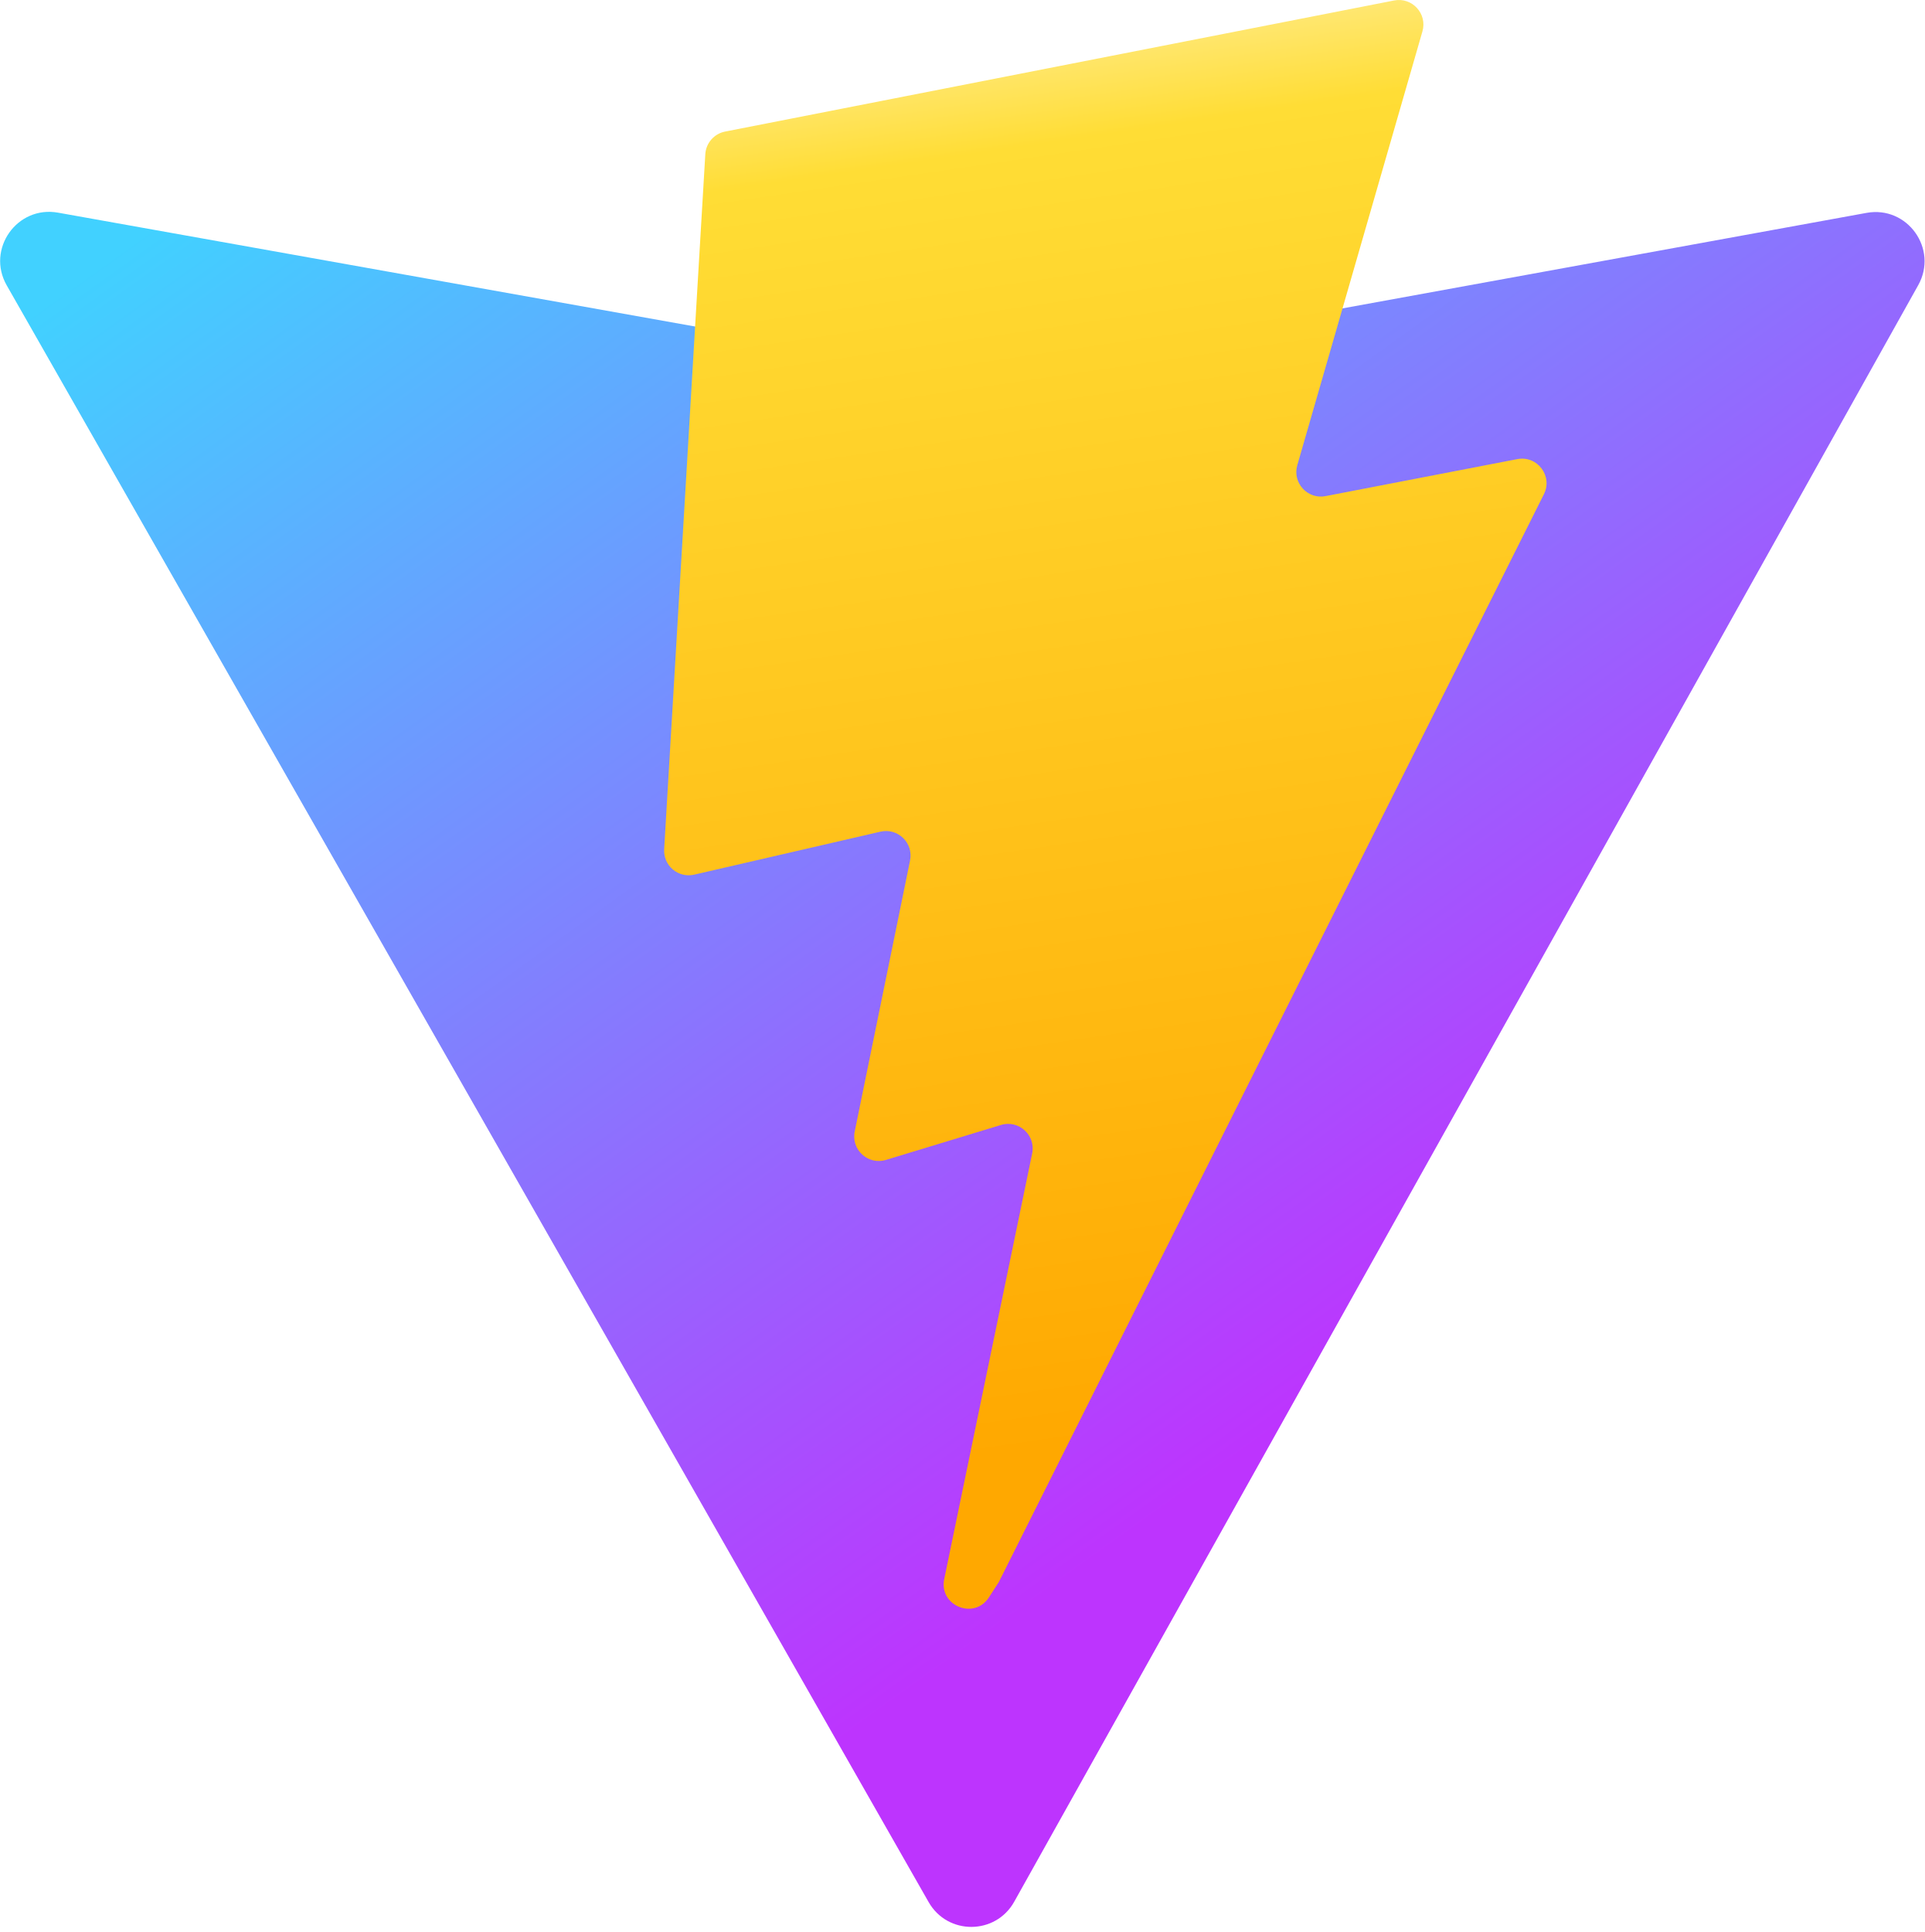
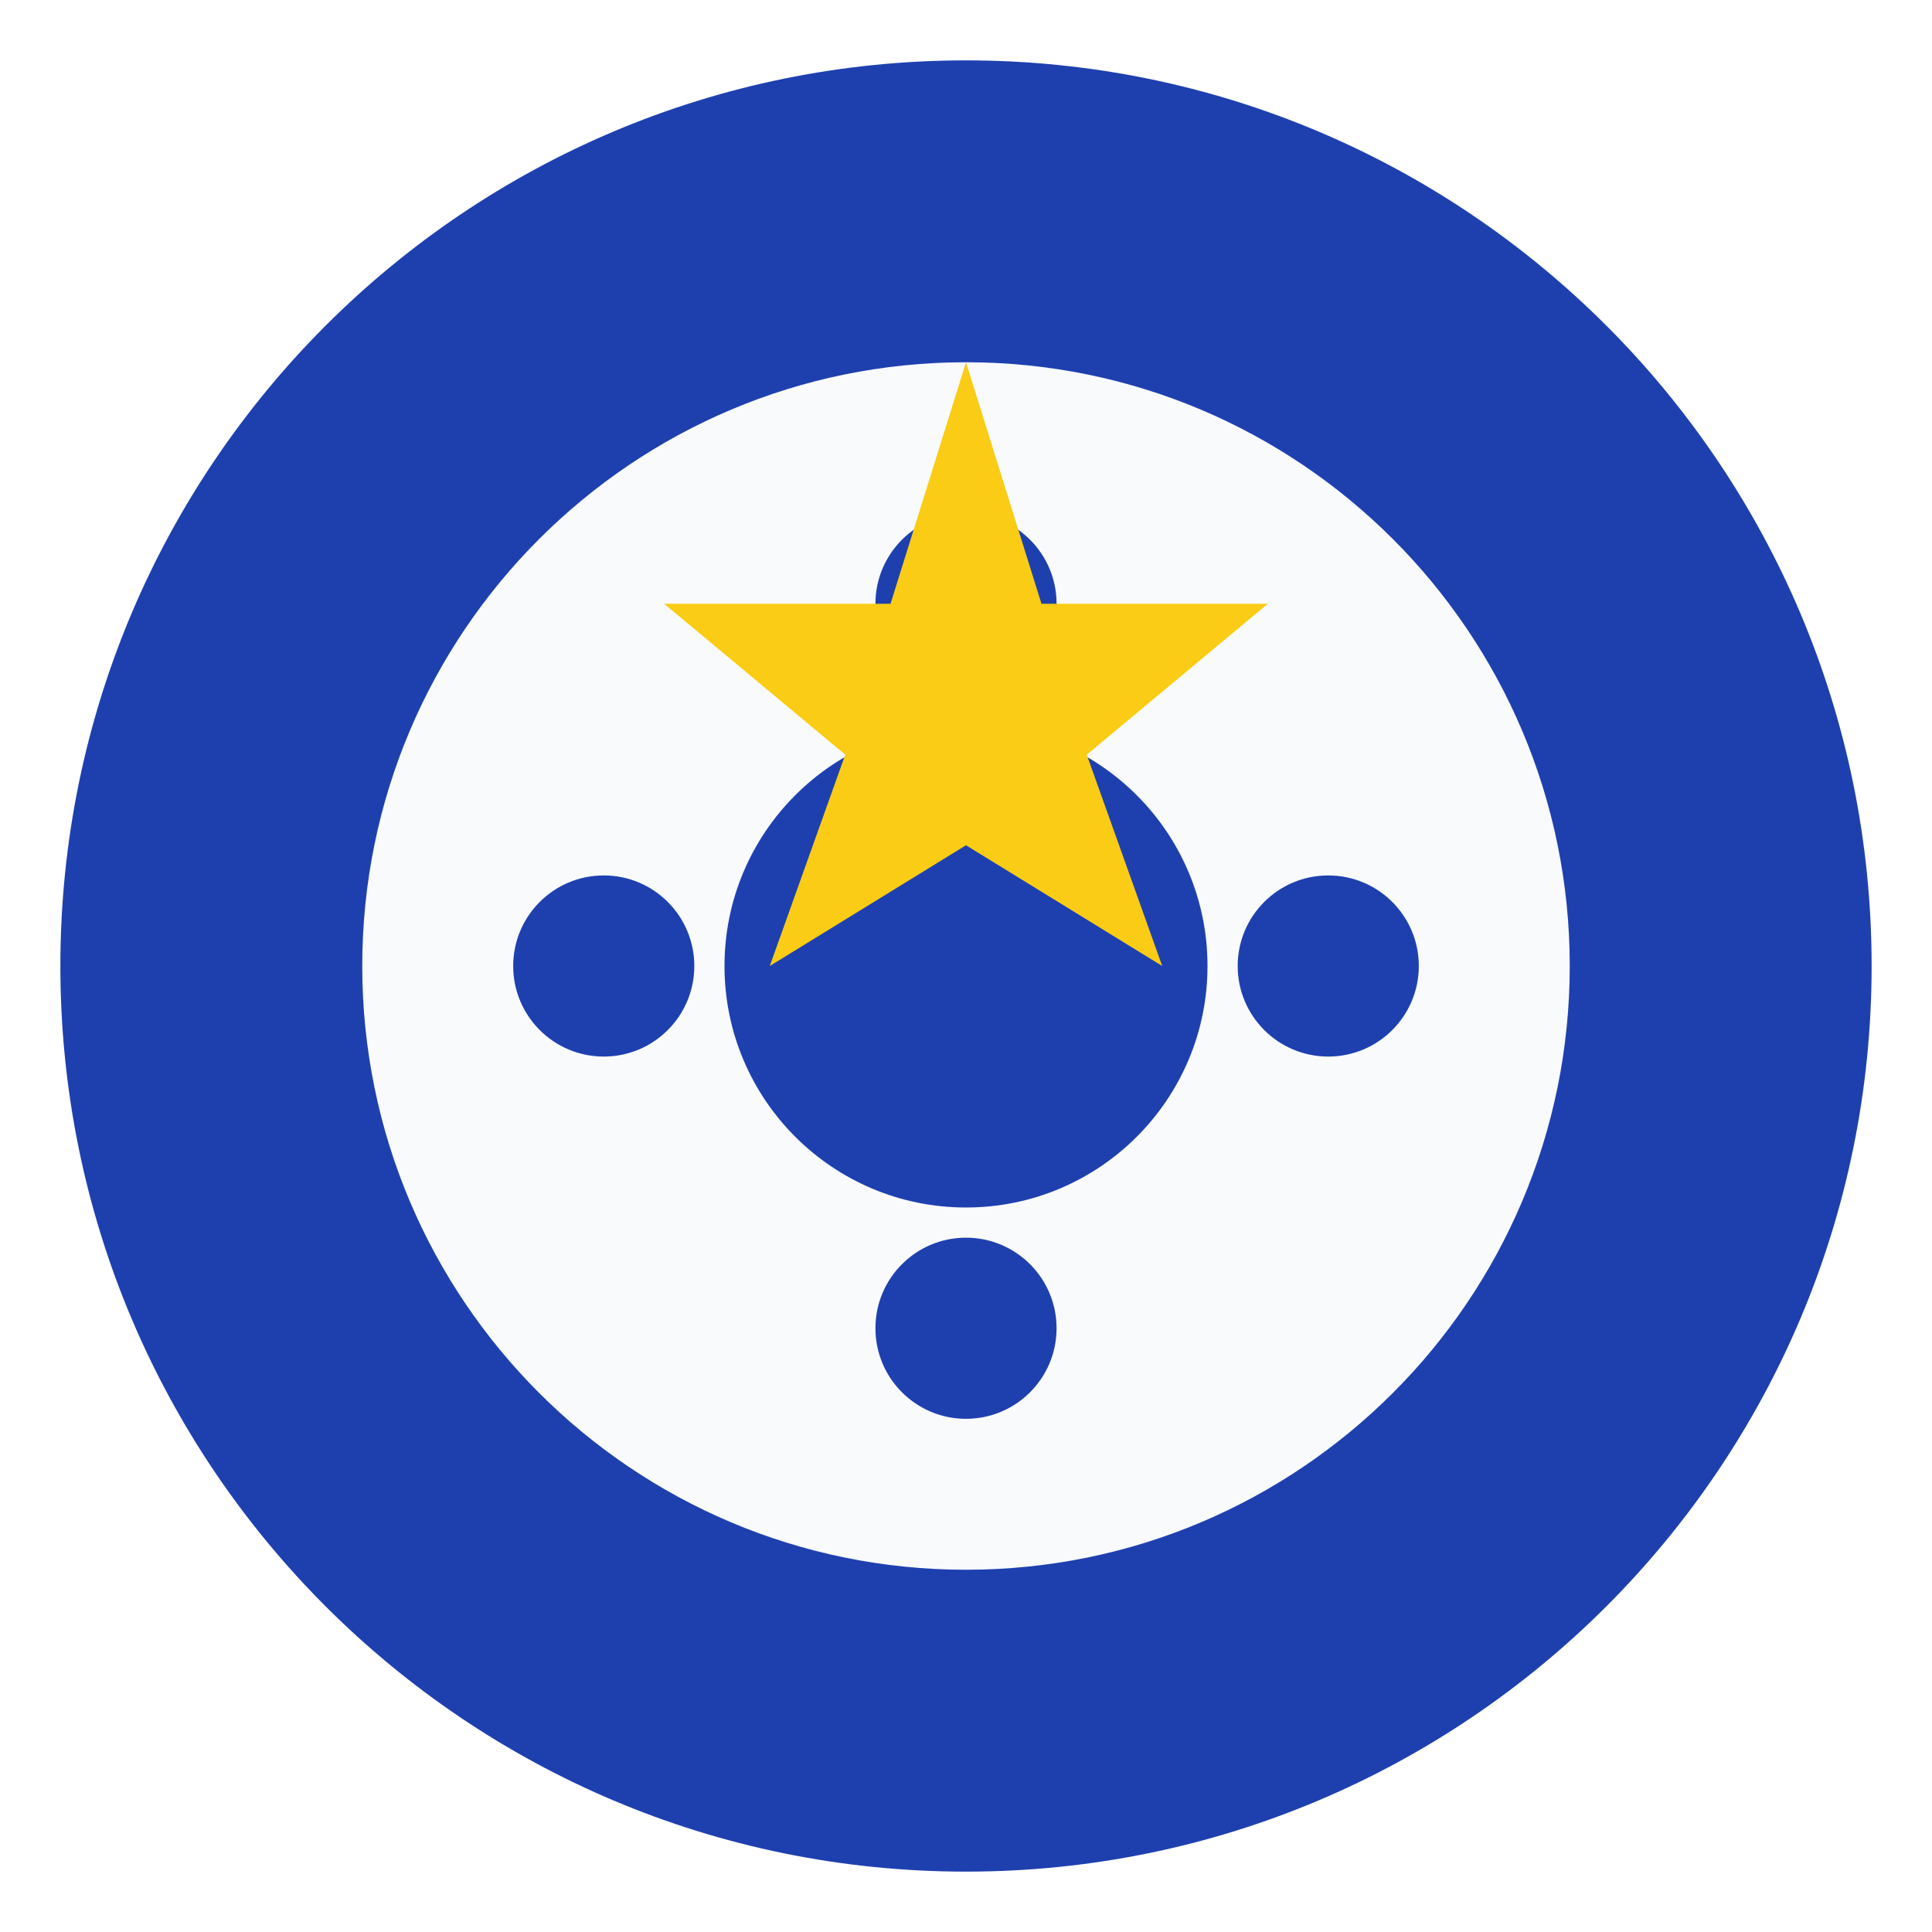
- <svg xmlns="http://www.w3.org/2000/svg" aria-hidden="true" role="img" class="iconify iconify--logos" width="31.88" height="32" preserveAspectRatio="xMidYMid meet" viewBox="0 0 256 257">
-   <defs>
-     <linearGradient id="IconifyId1813088fe1fbc01fb466" x1="-.828%" x2="57.636%" y1="7.652%" y2="78.411%">
-       <stop offset="0%" stop-color="#41D1FF" />
-       <stop offset="100%" stop-color="#BD34FE" />
-     </linearGradient>
-     <linearGradient id="IconifyId1813088fe1fbc01fb467" x1="43.376%" x2="50.316%" y1="2.242%" y2="89.03%">
-       <stop offset="0%" stop-color="#FFEA83" />
-       <stop offset="8.333%" stop-color="#FFDD35" />
-       <stop offset="100%" stop-color="#FFA800" />
-     </linearGradient>
-   </defs>
-   <path fill="url(#IconifyId1813088fe1fbc01fb466)" d="M255.153 37.938L134.897 252.976c-2.483 4.44-8.862 4.466-11.382.048L.875 37.958c-2.746-4.814 1.371-10.646 6.827-9.67l120.385 21.517a6.537 6.537 0 0 0 2.322-.004l117.867-21.483c5.438-.991 9.574 4.796 6.877 9.62Z" />
-   <path fill="url(#IconifyId1813088fe1fbc01fb467)" d="M185.432.063L96.44 17.501a3.268 3.268 0 0 0-2.634 3.014l-5.474 92.456a3.268 3.268 0 0 0 3.997 3.378l24.777-5.718c2.318-.535 4.413 1.507 3.936 3.838l-7.361 36.047c-.495 2.426 1.782 4.5 4.151 3.78l15.304-4.649c2.372-.72 4.652 1.36 4.15 3.788l-11.698 56.621c-.732 3.542 3.979 5.473 5.943 2.437l1.313-2.028l72.516-144.72c1.215-2.423-.88-5.186-3.54-4.672l-25.505 4.922c-2.396.462-4.435-1.77-3.759-4.114l16.646-57.705c.677-2.35-1.37-4.583-3.769-4.113Z" />
+ <svg xmlns="http://www.w3.org/2000/svg" viewBox="0 0 64 64" width="128" height="128" fill="none">
+   <circle cx="32" cy="32" r="30" fill="#1e40af" />
+   <circle cx="32" cy="32" r="20" fill="#f8fafc" />
+   <circle cx="32" cy="32" r="8" fill="#1e40af" />
+   <circle cx="20" cy="32" r="3" fill="#1e40af" />
+   <circle cx="44" cy="32" r="3" fill="#1e40af" />
+   <circle cx="32" cy="20" r="3" fill="#1e40af" />
+   <circle cx="32" cy="44" r="3" fill="#1e40af" />
+   <polygon points="32,12 34.5,20 42,20 36,25 38.5,32 32,28 25.5,32 28,25 22,20 29.5,20" fill="#facc15" />
</svg>
